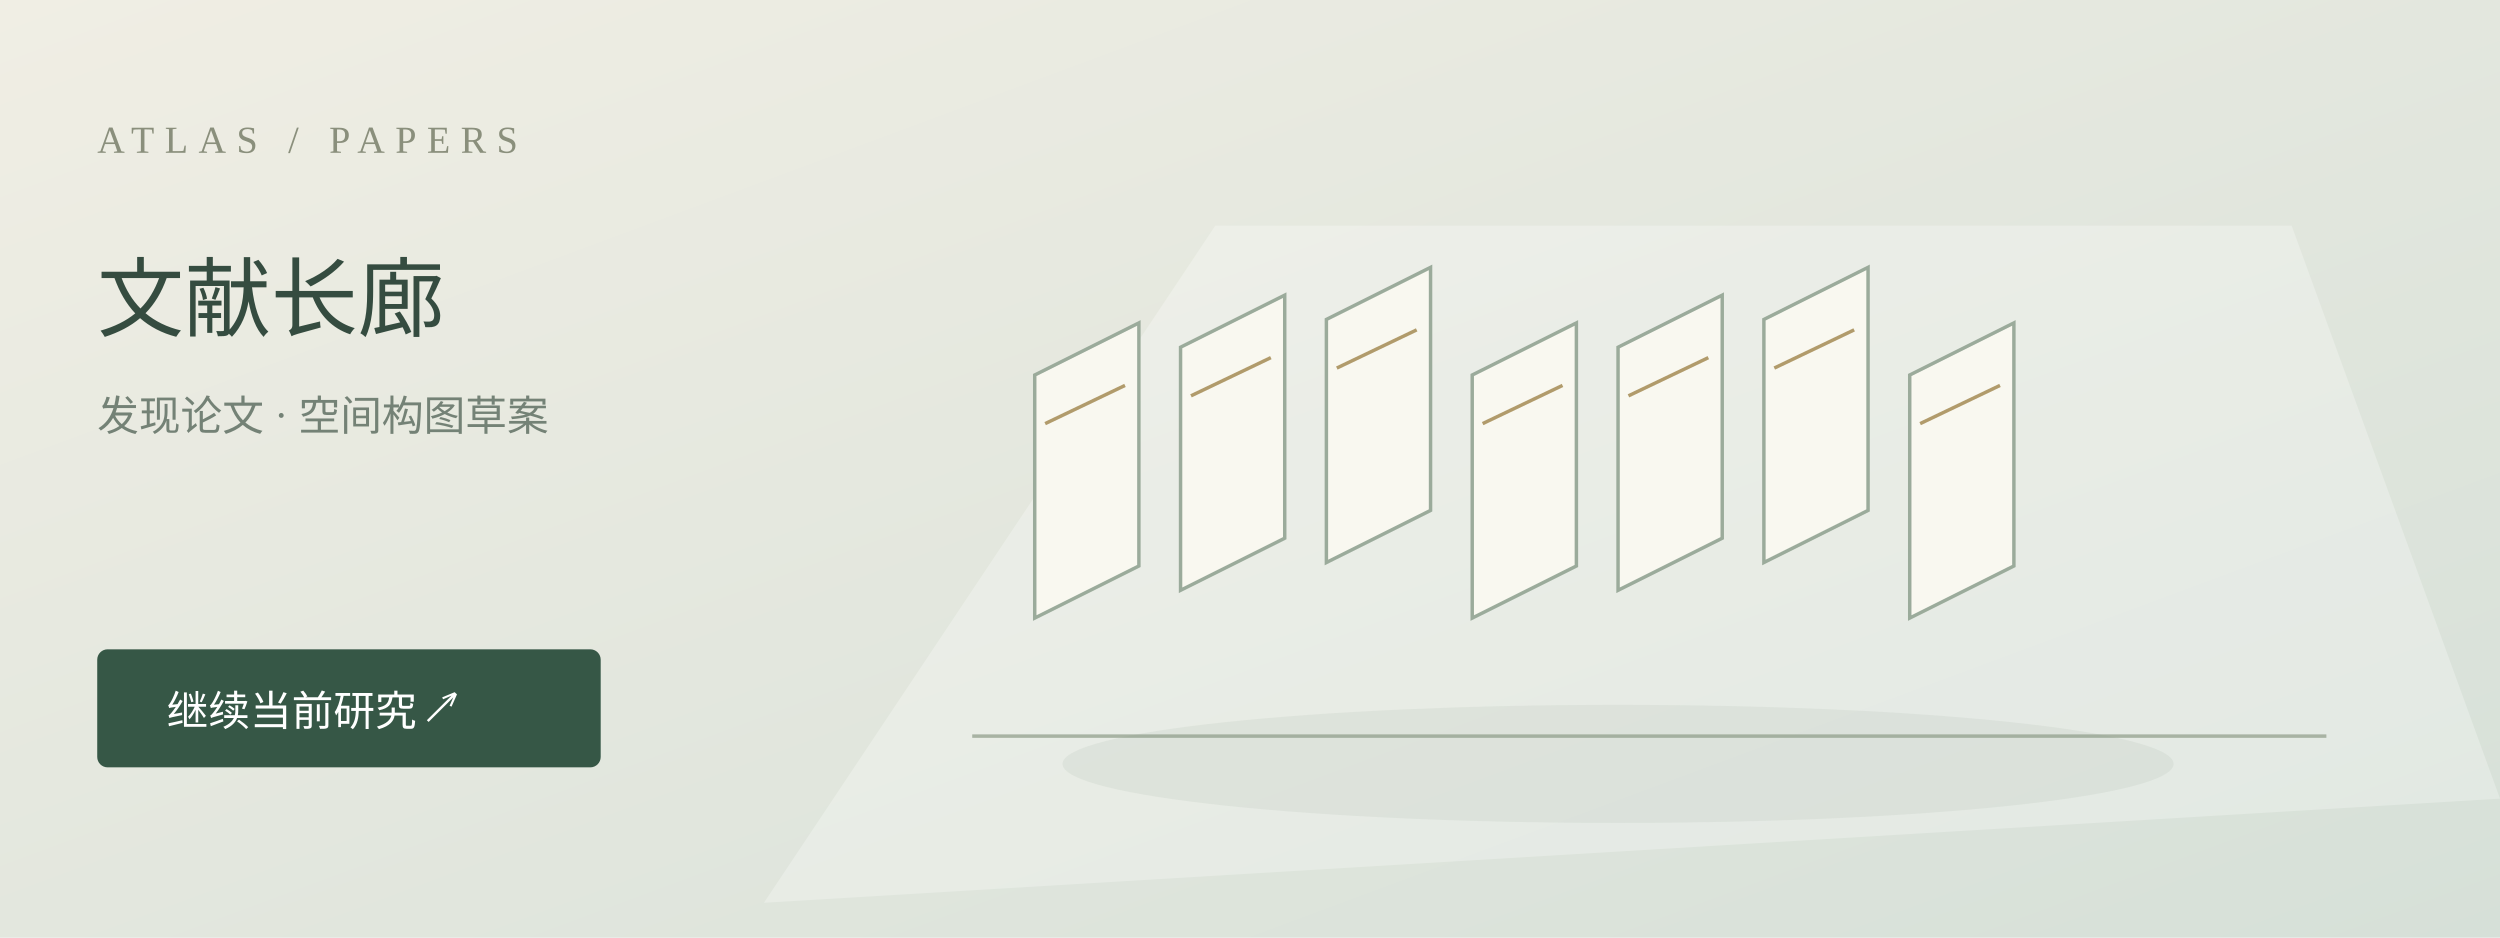
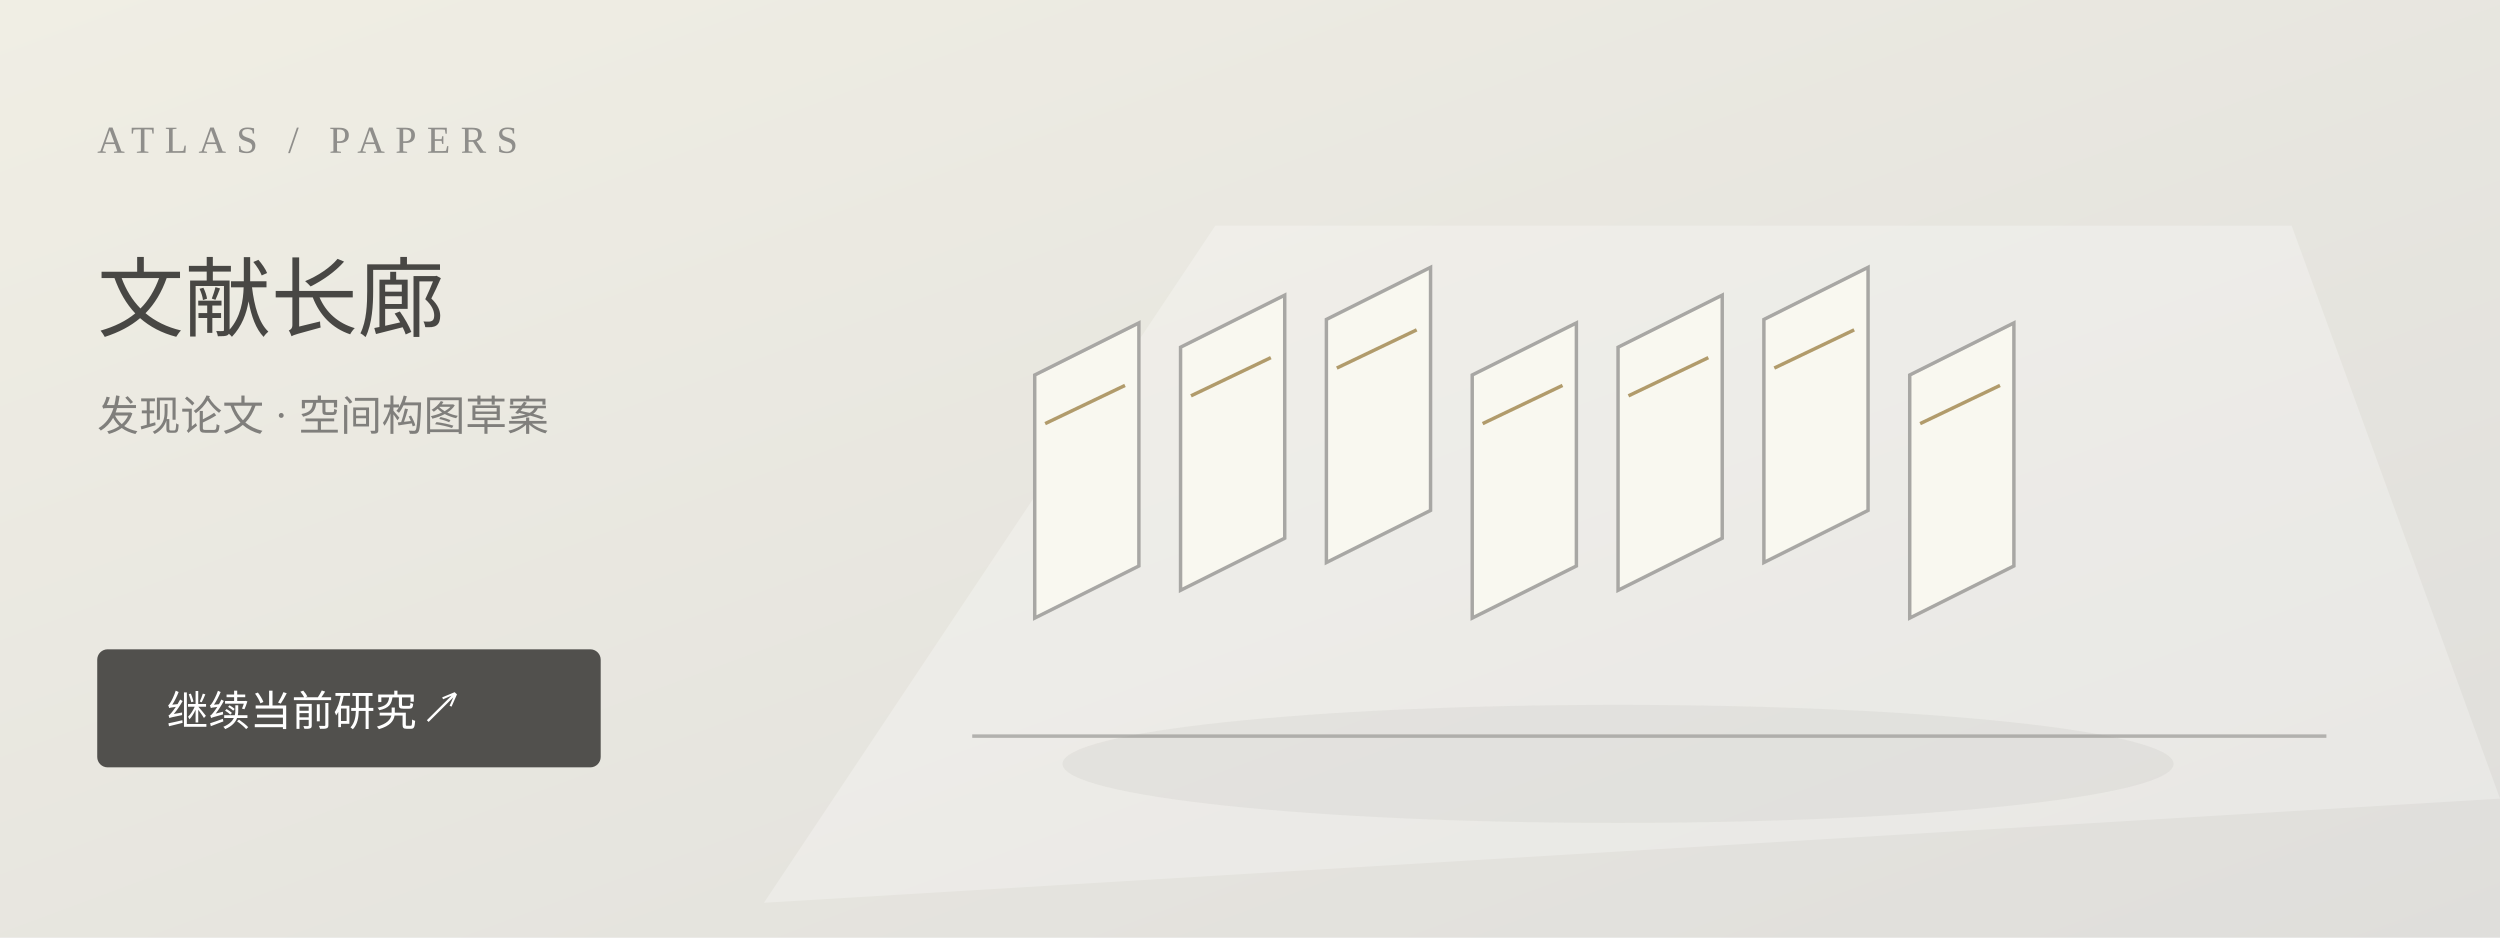
<svg xmlns="http://www.w3.org/2000/svg" viewBox="0 0 720 270">
  <defs>
    <linearGradient id="g1" x2="1" y2="1">
      <stop stop-color="#f0eee4" />
-       <stop offset="1" stop-color="#d6e0d8" />
+       <stop offset="1" stop-color="#dfdedb" />
    </linearGradient>
  </defs>
  <rect width="720" height="270" fill="url(#g1)" />
  <path d="M220 260L350 65H660L720 230" fill="#ffffff44" />
-   <path d="M280 212h390" stroke="#a8b3a3" />
-   <ellipse cx="466" cy="220" rx="160" ry="17" fill="#8c9d891b" />
-   <path d="M298 178l30 -15v-70l-30 15z" fill="#f9f8f0" stroke="#9bab9b" />
+   <path d="M280 212h390" stroke="#b2b1ae" />
+   <ellipse cx="466" cy="220" rx="160" ry="17" fill="#9a99961b" />
+   <path d="M298 178l30 -15v-70l-30 15z" fill="#f9f8f0" stroke="#a8a7a4" />
  <path d="M301 122l23 -11" stroke="#b19b6b" />
-   <path d="M340 170l30 -15v-70l-30 15z" fill="#f9f8f0" stroke="#9bab9b" />
+   <path d="M340 170l30 -15v-70l-30 15z" fill="#f9f8f0" stroke="#a8a7a4" />
  <path d="M343 114l23 -11" stroke="#b19b6b" />
-   <path d="M382 162l30 -15v-70l-30 15z" fill="#f9f8f0" stroke="#9bab9b" />
+   <path d="M382 162l30 -15v-70l-30 15z" fill="#f9f8f0" stroke="#a8a7a4" />
  <path d="M385 106l23 -11" stroke="#b19b6b" />
-   <path d="M424 178l30 -15v-70l-30 15z" fill="#f9f8f0" stroke="#9bab9b" />
+   <path d="M424 178l30 -15v-70l-30 15z" fill="#f9f8f0" stroke="#a8a7a4" />
  <path d="M427 122l23 -11" stroke="#b19b6b" />
-   <path d="M466 170l30 -15v-70l-30 15z" fill="#f9f8f0" stroke="#9bab9b" />
+   <path d="M466 170l30 -15v-70l-30 15z" fill="#f9f8f0" stroke="#a8a7a4" />
  <path d="M469 114l23 -11" stroke="#b19b6b" />
-   <path d="M508 162l30 -15v-70l-30 15z" fill="#f9f8f0" stroke="#9bab9b" />
+   <path d="M508 162l30 -15v-70l-30 15z" fill="#f9f8f0" stroke="#a8a7a4" />
  <path d="M511 106l23 -11" stroke="#b19b6b" />
-   <path d="M550 178l30 -15v-70l-30 15z" fill="#f9f8f0" stroke="#9bab9b" />
+   <path d="M550 178l30 -15v-70l-30 15z" fill="#f9f8f0" stroke="#a8a7a4" />
  <path d="M553 122l23 -11" stroke="#b19b6b" />
-   <text x="28" y="44" fill="#8a8f7c" font-size="11" letter-spacing="3">ATLAS / PAPERS</text>
-   <text x="28" y="95" fill="#354c40" font-size="25">文献长廊</text>
-   <text x="28" y="124" fill="#748276" font-size="12">发现论文 · 空间构图草案</text>
-   <rect x="28" y="187" width="145" height="34" rx="3" fill="#365746" />
+   <text x="28" y="44" fill="#8f8e8b" font-size="11" letter-spacing="3">ATLAS / PAPERS</text>
+   <text x="28" y="95" fill="#484744" font-size="25">文献长廊</text>
+   <text x="28" y="124" fill="#807f7c" font-size="12">发现论文 · 空间构图草案</text>
+   <rect x="28" y="187" width="145" height="34" rx="3" fill="#51504d" />
  <text x="48" y="209" fill="white" font-size="12">继续当前研究  ↗</text>
</svg>
